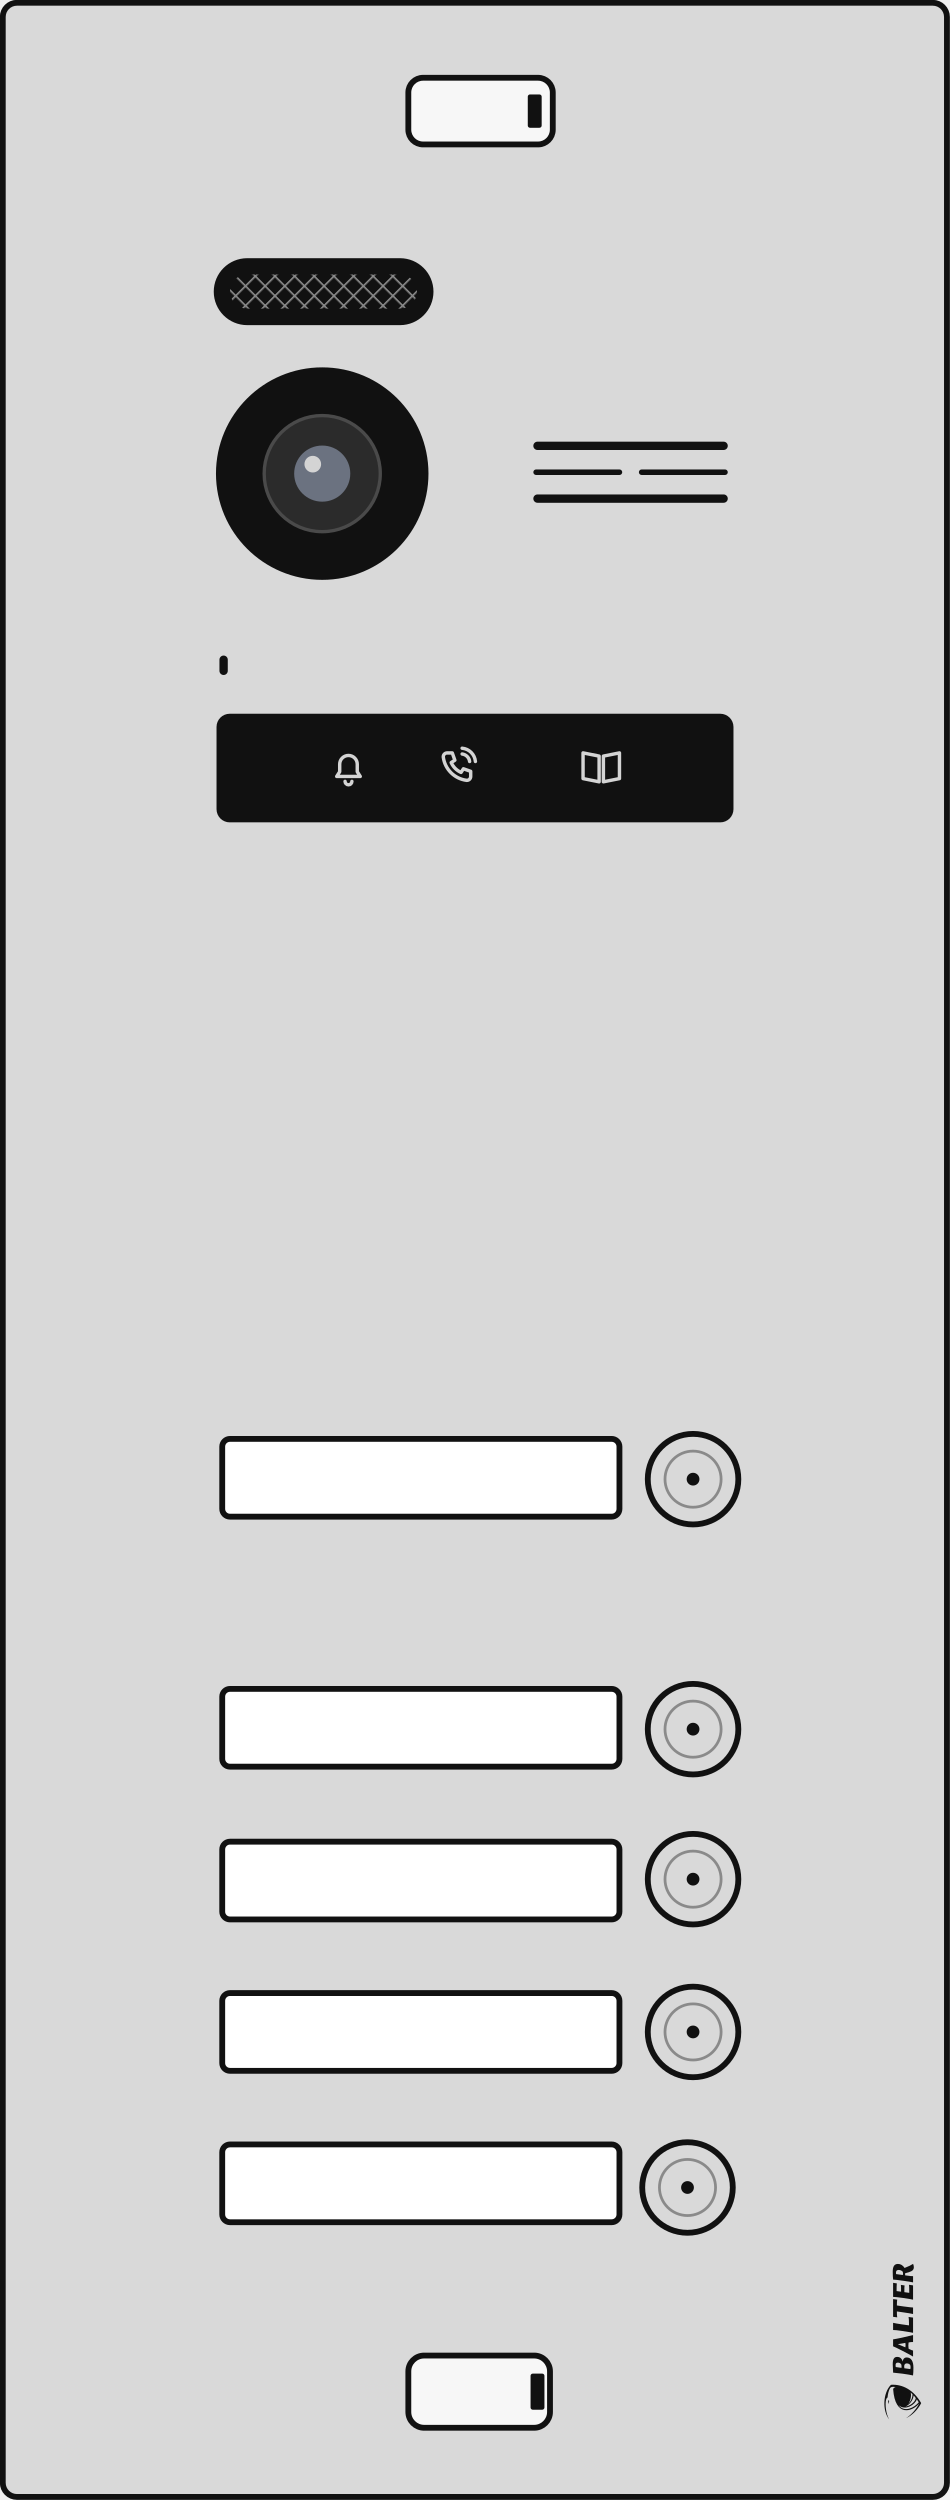
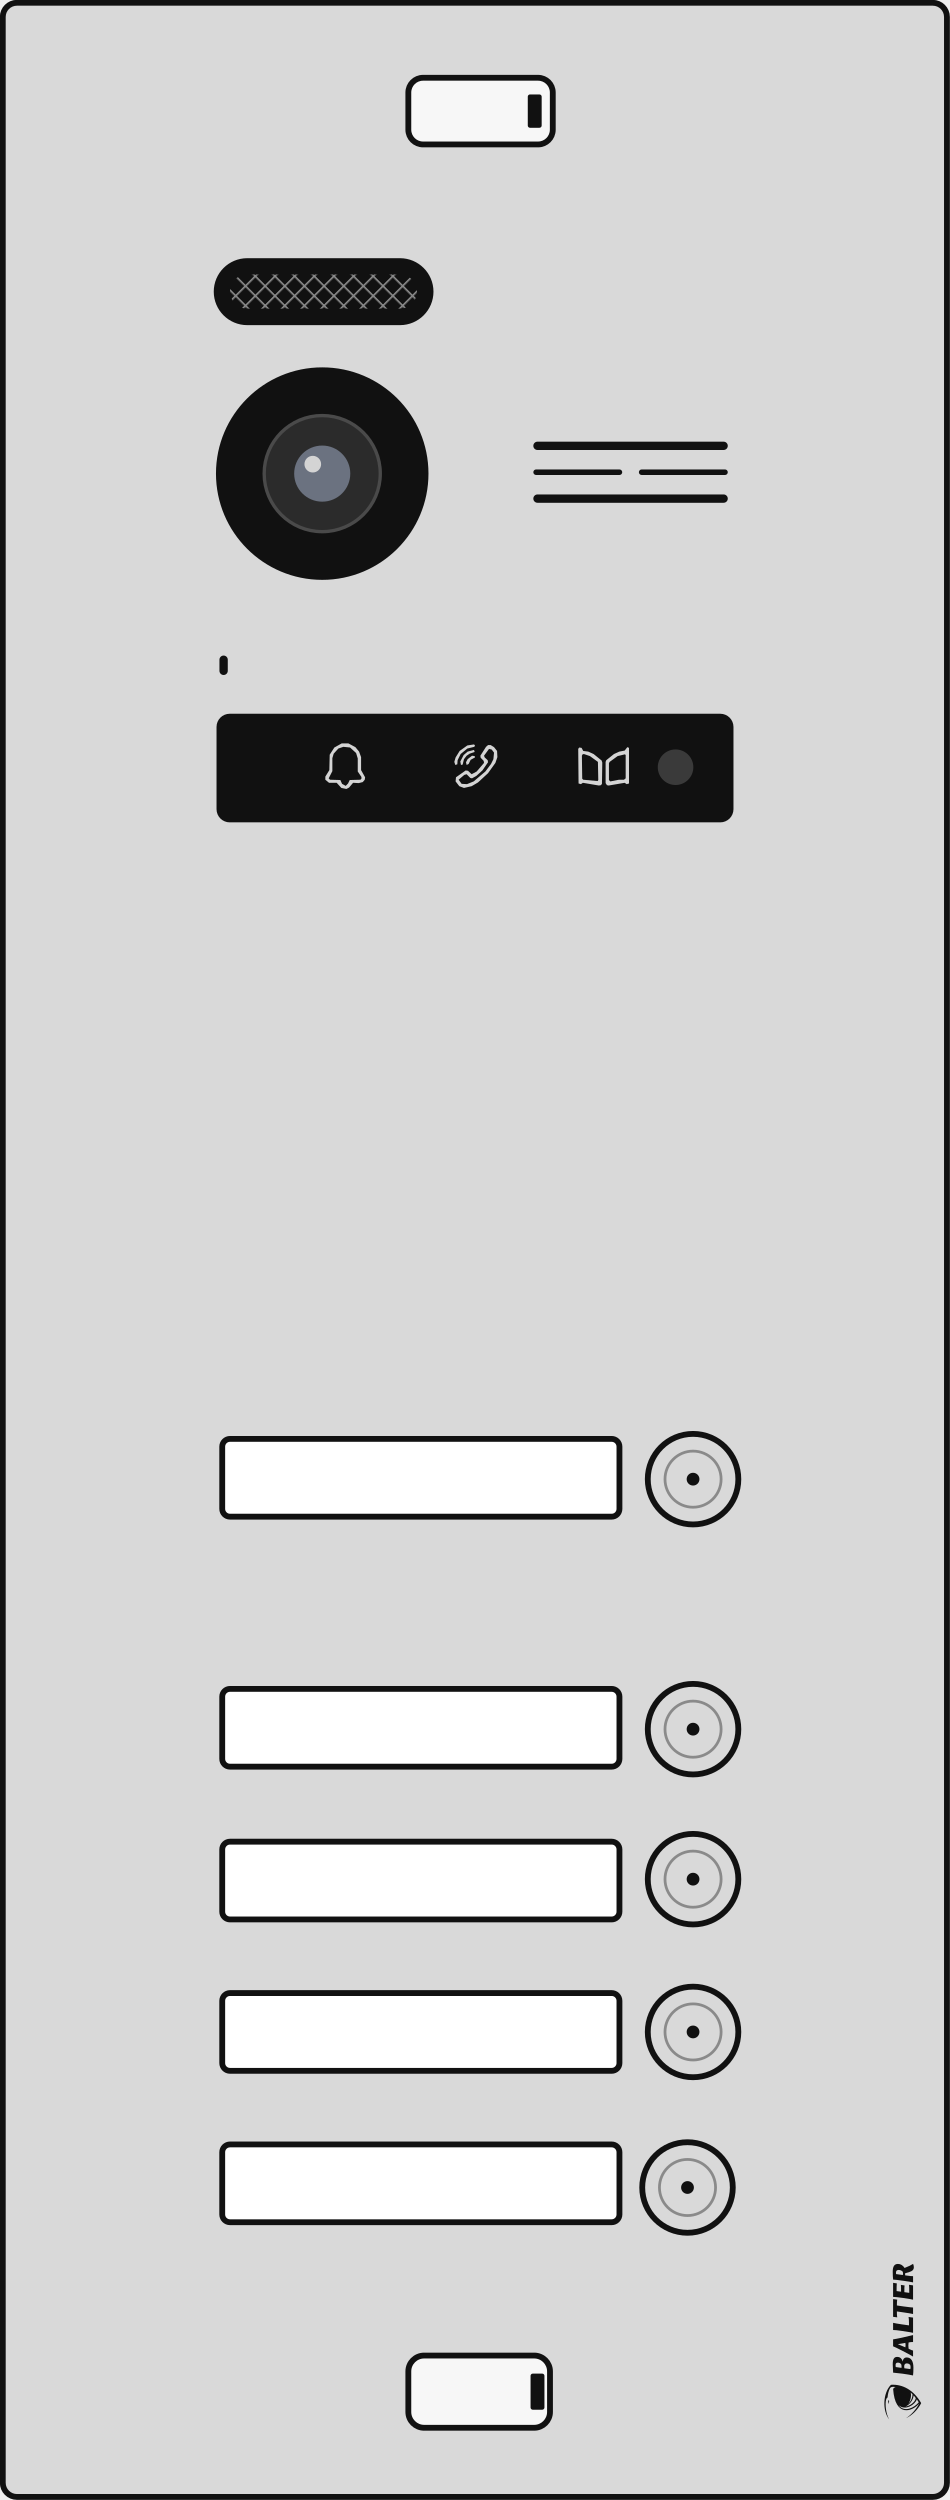
<svg xmlns="http://www.w3.org/2000/svg" viewBox="0 0 342 900" width="342" height="900" role="img" aria-label="EVO-5FAM · Video-Türstation, 5 Klingeltaster (Skizze)">
  <defs>
    <pattern id="mesh" width="5" height="5" patternUnits="userSpaceOnUse" patternTransform="rotate(45)">
      <path d="M0 0V5M0 0H5" stroke="#8a8a8a" stroke-width="1.2" />
    </pattern>
  </defs>
  <rect x="1.0" y="1.0" width="339.9" height="897.9" rx="5.1" fill="#D9D9D9" stroke="#111111" stroke-width="2.1" />
  <circle cx="116.0" cy="170.5" r="37.2" fill="#111111" stroke="#111111" stroke-width="2.1" />
  <circle cx="116.0" cy="170.5" r="20.9" fill="#2B2B2B" stroke="#4a4a4a" stroke-width="1.2" />
  <circle cx="116.0" cy="170.5" r="10.1" fill="#6b7280" />
  <circle cx="112.6" cy="167.1" r="3.0" fill="#D4D4D4" />
  <rect x="192.0" y="159.0" width="70.0" height="3.0" rx="1.5" fill="#111111" />
  <rect x="192.0" y="169.0" width="32.0" height="2.0" rx="1.0" fill="#111111" />
  <rect x="230.0" y="169.0" width="32.0" height="2.0" rx="1.0" fill="#111111" />
  <rect x="192.0" y="178.0" width="70.0" height="3.0" rx="1.5" fill="#111111" />
  <rect x="79.0" y="236.0" width="3.0" height="7.0" rx="1.5" fill="#111111" />
  <rect x="79.0" y="258.0" width="184.0" height="37.0" rx="3.7" fill="#111111" stroke="#111111" stroke-width="2.1" />
-   <path d="M6.5 16.5h11l-1.4-2.2V10.8a4.1 4.1 0 0 0-8.2 0v3.5z M10.4 18.8a1.6 1.6 0 0 0 3.2 0" transform="translate(116.2 266.8) scale(0.771)" fill="none" stroke="#D4D4D4" stroke-width="1.6" stroke-linecap="round" stroke-linejoin="round" />
-   <path d="M8 5h2.4l1.2 3.4-1.7 1.1a9 9 0 0 0 4.6 4.6l1.1-1.7 3.4 1.2V16a1.8 1.8 0 0 1-1.9 1.8A12.6 12.6 0 0 1 6.2 6.9 1.8 1.8 0 0 1 8 5z M15 5.5a4 4 0 0 1 3.5 3.5 M15 2.8a6.8 6.8 0 0 1 6.2 6.2" transform="translate(154.8 267.2) scale(0.771)" fill="none" stroke="#D4D4D4" stroke-width="1.6" stroke-linecap="round" stroke-linejoin="round" />
-   <path d="M3.5 5.5l7.5 1.5v12l-7.5-1.5z M20.5 5.5l-7.5 1.5v12l7.5-1.5z" transform="translate(207.2 266.8) scale(0.771)" fill="none" stroke="#D4D4D4" stroke-width="1.6" stroke-linecap="round" stroke-linejoin="round" />
+   <path d="M123.02 267.62 L120.37 269.10 L118.69 271.69 L118.56 277.24 L117.12 279.59 L117.12 280.70 L118.45 281.81 L121.21 281.81 L122.89 283.66 L124.70 284.03 L125.66 283.53 L127.11 281.81 L129.15 281.92 L130.59 281.55 L131.31 280.70 L131.44 279.83 L129.99 277.24 L129.99 272.56 L129.27 270.58 L127.94 268.97 L125.42 267.62Z M123.61 268.86 L126.02 269.10 L128.19 271.08 L128.79 273.04 L128.79 277.74 L130.11 279.70 L130.11 280.33 L129.75 280.70 L125.90 280.81 L125.30 282.05 L124.46 282.92 L123.14 282.18 L122.53 280.81 L118.81 280.70 L118.33 280.20 L119.65 277.61 L119.65 272.93 L120.13 271.32 L121.81 269.47Z M170.88 272.19 L169.92 272.06 L168.35 273.30 L167.75 274.41 L167.99 275.39 L168.71 275.02 L169.43 273.54 L171.00 272.67Z M170.64 269.97 L168.35 270.58 L166.91 271.82 L165.71 274.15 L165.95 275.39 L166.55 275.26 L167.03 273.30 L167.99 272.06 L169.07 271.32 L170.88 270.71Z M177.85 268.97 L176.65 268.23 L175.69 268.23 L174.97 268.86 L172.93 272.06 L173.04 272.80 L174.12 273.91 L174.25 274.65 L171.60 277.74 L169.79 278.72 L168.47 277.48 L167.63 277.37 L164.15 279.83 L164.02 281.31 L165.35 283.03 L167.03 283.66 L169.79 283.03 L172.08 281.68 L175.69 278.35 L178.34 274.65 L179.06 272.56 L178.94 270.34Z M177.01 269.84 L177.85 270.95 L177.62 273.30 L176.77 275.02 L174.73 277.74 L170.52 281.31 L168.11 282.29 L166.19 282.18 L165.10 280.70 L167.15 278.96 L167.99 278.72 L169.32 280.07 L169.92 280.20 L171.48 279.33 L173.65 277.37 L175.69 274.41 L175.57 273.67 L174.49 272.67 L174.25 272.06 L176.05 269.60Z M170.64 267.99 L168.24 268.36 L165.47 270.34 L164.02 272.67 L163.55 274.28 L163.91 275.39 L164.63 275.15 L164.74 273.67 L165.83 271.45 L168.24 269.47 L170.76 268.86 L171.00 268.36Z M208.52 269.10 L208.16 269.60 L208.28 282.05 L209.12 282.29 L209.84 281.81 L215.61 282.79 L216.34 282.66 L216.70 282.18 L216.82 274.52 L216.58 273.78 L213.70 271.45 L211.77 270.58 L209.96 270.34 L209.37 269.23Z M209.73 271.56 L210.20 271.45 L212.37 272.19 L215.25 274.28 L215.38 280.81 L215.14 281.18 L209.96 280.70 L209.60 280.33 L209.48 272.06Z M226.44 269.23 L225.84 268.97 L224.88 270.21 L222.95 270.58 L221.03 271.45 L218.26 273.67 L218.02 274.28 L218.02 281.92 L218.50 282.66 L219.11 282.79 L224.88 281.81 L225.60 282.29 L226.44 282.05Z M224.99 271.56 L225.24 271.82 L225.24 280.20 L224.63 280.70 L222.83 280.70 L219.71 281.31 L219.22 280.81 L219.22 274.78 L219.47 274.28 L222.35 272.19Z" fill="#D4D4D4" fill-rule="evenodd" />
+   <circle cx="243.2" cy="276.2" r="6.4" fill="#3a3a3a" />
  <circle cx="102.0" cy="104.5" r="2.0" fill="#111111" />
  <circle cx="107.0" cy="104.5" r="2.0" fill="#111111" />
  <circle cx="111.0" cy="104.5" r="2.0" fill="#111111" />
  <circle cx="116.0" cy="104.5" r="2.0" fill="#111111" />
  <circle cx="86.0" cy="106.5" r="2.0" fill="#111111" />
  <circle cx="91.0" cy="106.5" r="2.0" fill="#111111" />
  <circle cx="100.0" cy="106.5" r="2.0" fill="#111111" />
  <circle cx="83.5" cy="108.5" r="2.0" fill="#111111" />
  <circle cx="87.5" cy="113.5" r="2.0" fill="#111111" />
  <rect x="78.0" y="94.0" width="77.0" height="22.0" rx="11.0" fill="#111111" stroke="#111111" stroke-width="2.1" />
  <rect x="82.8" y="98.8" width="67.3" height="12.3" rx="6.2" fill="url(#mesh)" />
  <rect x="147.0" y="848.0" width="51.0" height="26.0" rx="5.7" fill="#F7F7F7" stroke="#111111" stroke-width="2.1" />
  <rect x="191.0" y="854.5" width="5.0" height="13.0" rx="0.8" fill="#111111" />
  <rect x="147.0" y="28.0" width="52.0" height="24.0" rx="5.3" fill="#F7F7F7" stroke="#111111" stroke-width="2.1" />
  <rect x="190.0" y="34.0" width="5.0" height="12.0" rx="0.8" fill="#111111" />
  <rect x="80.0" y="518.0" width="143.0" height="28.0" rx="2.8" fill="#FFFFFF" stroke="#111111" stroke-width="2.1" />
  <rect x="80.0" y="608.0" width="143.0" height="28.0" rx="2.8" fill="#FFFFFF" stroke="#111111" stroke-width="2.1" />
  <rect x="80.0" y="663.0" width="143.0" height="28.0" rx="2.8" fill="#FFFFFF" stroke="#111111" stroke-width="2.1" />
  <rect x="80.0" y="717.5" width="143.0" height="28.0" rx="2.8" fill="#FFFFFF" stroke="#111111" stroke-width="2.1" />
  <rect x="80.0" y="772.0" width="143.0" height="28.0" rx="2.8" fill="#FFFFFF" stroke="#111111" stroke-width="2.1" />
  <circle cx="249.5" cy="532.5" r="16.3" fill="#D9D9D9" stroke="#111111" stroke-width="2.1" />
  <circle cx="249.5" cy="532.5" r="10.1" fill="none" stroke="#8a8a8a" stroke-width="1.0" />
  <circle cx="249.5" cy="532.5" r="2.3" fill="#111111" />
  <circle cx="249.5" cy="622.5" r="16.3" fill="#D9D9D9" stroke="#111111" stroke-width="2.1" />
  <circle cx="249.5" cy="622.5" r="10.1" fill="none" stroke="#8a8a8a" stroke-width="1.0" />
  <circle cx="249.5" cy="622.5" r="2.3" fill="#111111" />
  <circle cx="249.5" cy="676.5" r="16.3" fill="#D9D9D9" stroke="#111111" stroke-width="2.1" />
  <circle cx="249.5" cy="676.5" r="10.1" fill="none" stroke="#8a8a8a" stroke-width="1.0" />
  <circle cx="249.5" cy="676.5" r="2.3" fill="#111111" />
  <circle cx="249.5" cy="731.5" r="16.3" fill="#D9D9D9" stroke="#111111" stroke-width="2.1" />
  <circle cx="249.5" cy="731.5" r="10.1" fill="none" stroke="#8a8a8a" stroke-width="1.0" />
  <circle cx="249.5" cy="731.5" r="2.3" fill="#111111" />
  <circle cx="247.5" cy="787.5" r="16.3" fill="#D9D9D9" stroke="#111111" stroke-width="2.1" />
  <circle cx="247.5" cy="787.5" r="10.1" fill="none" stroke="#8a8a8a" stroke-width="1.0" />
  <circle cx="247.5" cy="787.5" r="2.3" fill="#111111" />
  <g transform="translate(318.37 871.00) rotate(-90) scale(0.141)">
    <g>
      <path fill="#111111" d="M159.66,32.74c0,3.79-1.1,6.91-3.37,9.35-2.27,2.44-4.89,3.96-7.83,4.38l-.08.67c5.98.25,9.94,4.13,9.94,9.44,0,11.88-9.69,17.61-25.95,17.61-8.09,0-14.74-.34-20.05-1.01,1.6-7.67,2.95-15.42,3.96-23.08l.67-4.63c.59-4.46,1.43-12.22,2.53-23.08,11.21-.67,18.28-1.01,21.23-1.01,13.73,0,18.96,3.71,18.96,11.37ZM128.57,66.19c1.09.51,2.78.76,5.05.76,2.44,0,4.38-.42,5.73-1.18,2.44-2.11,3.71-5.05,3.71-8.68,0-5.31-4.63-7.5-12.38-6.07l-2.11,15.16ZM131.69,43.78c3.29.34,6.15.17,8.42-.51,3.29-1.85,4.97-4.8,4.97-8.85s-2.11-5.81-6.4-5.81c-2.53,0-4.13.17-4.89.42l-2.11,14.74Z" />
      <path fill="#111111" d="M197.65,73.26c.08-2.86,0-5.39-.42-7.5l-.76-3.88c-5.48-.84-10.78-.84-15.92,0l-1.68,3.45c-1.26,2.44-2.28,5.14-2.95,7.92h-15.33c3.62-6.23,8.68-15.5,15-27.88,6.4-12.38,10.11-20.05,11.12-23.08h17.78c.51,4.13,1.94,11.71,4.3,22.66,2.44,10.95,4.63,20.39,6.74,28.31h-17.86ZM191.92,35.02l-7.83,18.62c2.95.67,8.09.67,11.37,0l-3.12-18.62h-.42Z" />
      <path fill="#111111" d="M260.08,73.26h-38.92c.76-2.61,2.27-11.29,4.55-26.2l.34-2.78c1.6-10.19,2.36-17.52,2.27-21.99h18.37c-1.09,4.21-2.36,11.71-3.96,22.49l-2.53,18.11h3.62c8.68,0,14.57-.34,17.86-1.1l-1.6,11.46Z" />
      <path fill="#111111" d="M262.02,22.3h45.24l-1.35,10.53c-3.29-.59-7.5-.84-12.47-.84h-2.44l-2.36,16.17c-1.85,13.56-2.78,21.99-2.86,25.1h-16.6c.93-3.45,2.36-11.88,4.3-25.44l2.27-15.84h-2.19c-5.64,0-9.94.25-12.89.84l1.35-10.53Z" />
      <path fill="#111111" d="M342.3,73.26h-36.56c1.09-3.96,2.44-11.79,4.21-23.59l.42-3.54c1.6-10.87,2.44-18.79,2.53-23.84h35.89l-1.43,9.52c-3.29-.42-9.77-.59-19.63-.59l-1.52,11.46c8.85,0,14.57-.17,17.35-.51l-1.43,9.44c-2.36-.42-8.09-.59-17.19-.59l-1.68,12.55c10.87,0,17.69-.25,20.56-.67l-1.52,10.36Z" />
      <path fill="#111111" d="M349.89,73.26c.84-2.95,2.27-11.46,4.3-25.69l.42-3.62c1.6-10.45,2.36-17.61,2.44-21.57,5.22-.67,12.05-1.01,20.47-1.01,13.48,0,19.54,4.46,19.54,13.31,0,6.91-3.45,12.55-10.28,16.93,3.71,9.6,7.16,16.85,10.45,21.74-3.12,1.26-6.07,1.94-8.68,1.94-4.63,0-8.09-2.27-10.28-6.74-1.52-2.95-3.2-8.09-5.05-15.58h-5.22l-.51,3.12c-1.26,8.51-1.77,14.24-1.68,17.19h-15.92ZM374.91,29.63c-1.43,0-2.7.08-3.79.34l-2.36,17.35c3.45.59,6.23.51,8.42-.34,2.44-2.11,4.55-6.32,4.55-10.36,0-4.63-2.27-6.99-6.82-6.99Z" />
    </g>
    <path fill="#111111" fill-rule="evenodd" d="M88.47,16.84c1.96,29.28-12.88,57.77-46.76,77.16-15.73-7.73-31.89-23.39-38.41-38.72,8.72,13.9,22.74,26.14,38.01,34.13C19.99,72.29,4.11,27.42,77.59,22.41c2.47.81,4.61,4.01,5.05,6.37,0,0,2.52-10.94-2.61-14.21-5.13-3.27-15.31-5.77-24.05-6.47-.71-1.35-1.46-2.35-4.17-3.31C39.74,1.06,13.44,4.18,0,12.38,22.45-5.83,68.17-3.62,88.47,16.84h0ZM36.49,36.37c-19.83,14.75-6.48,40.39,7.33,51.43,1.56-.91,5.45-3.37,7.55-4.92-13.57-4.06-30.41-29.45-14.88-46.51h0ZM33,53.78c.61,9.04,9.84,24.66,21.42,26.41,1.67-1.14,4.85-3.42,7.01-5.42-12.51-1.04-24.93-11.43-28.42-20.98h0ZM39.25,60.44s9.22,11.12,24.85,11.49c1.18-1.09,2.91-2.55,4.69-4.65-10.71,2.62-24.91-2.22-29.54-6.84h0ZM39.28,9.78c1.4.61,3.68,1.6,7.36,2.43,1.64-.3,2.86-1.34,3.04-1.58-1.95-1.16-8.21-1.16-10.4-.85Z" />
  </g>
</svg>
